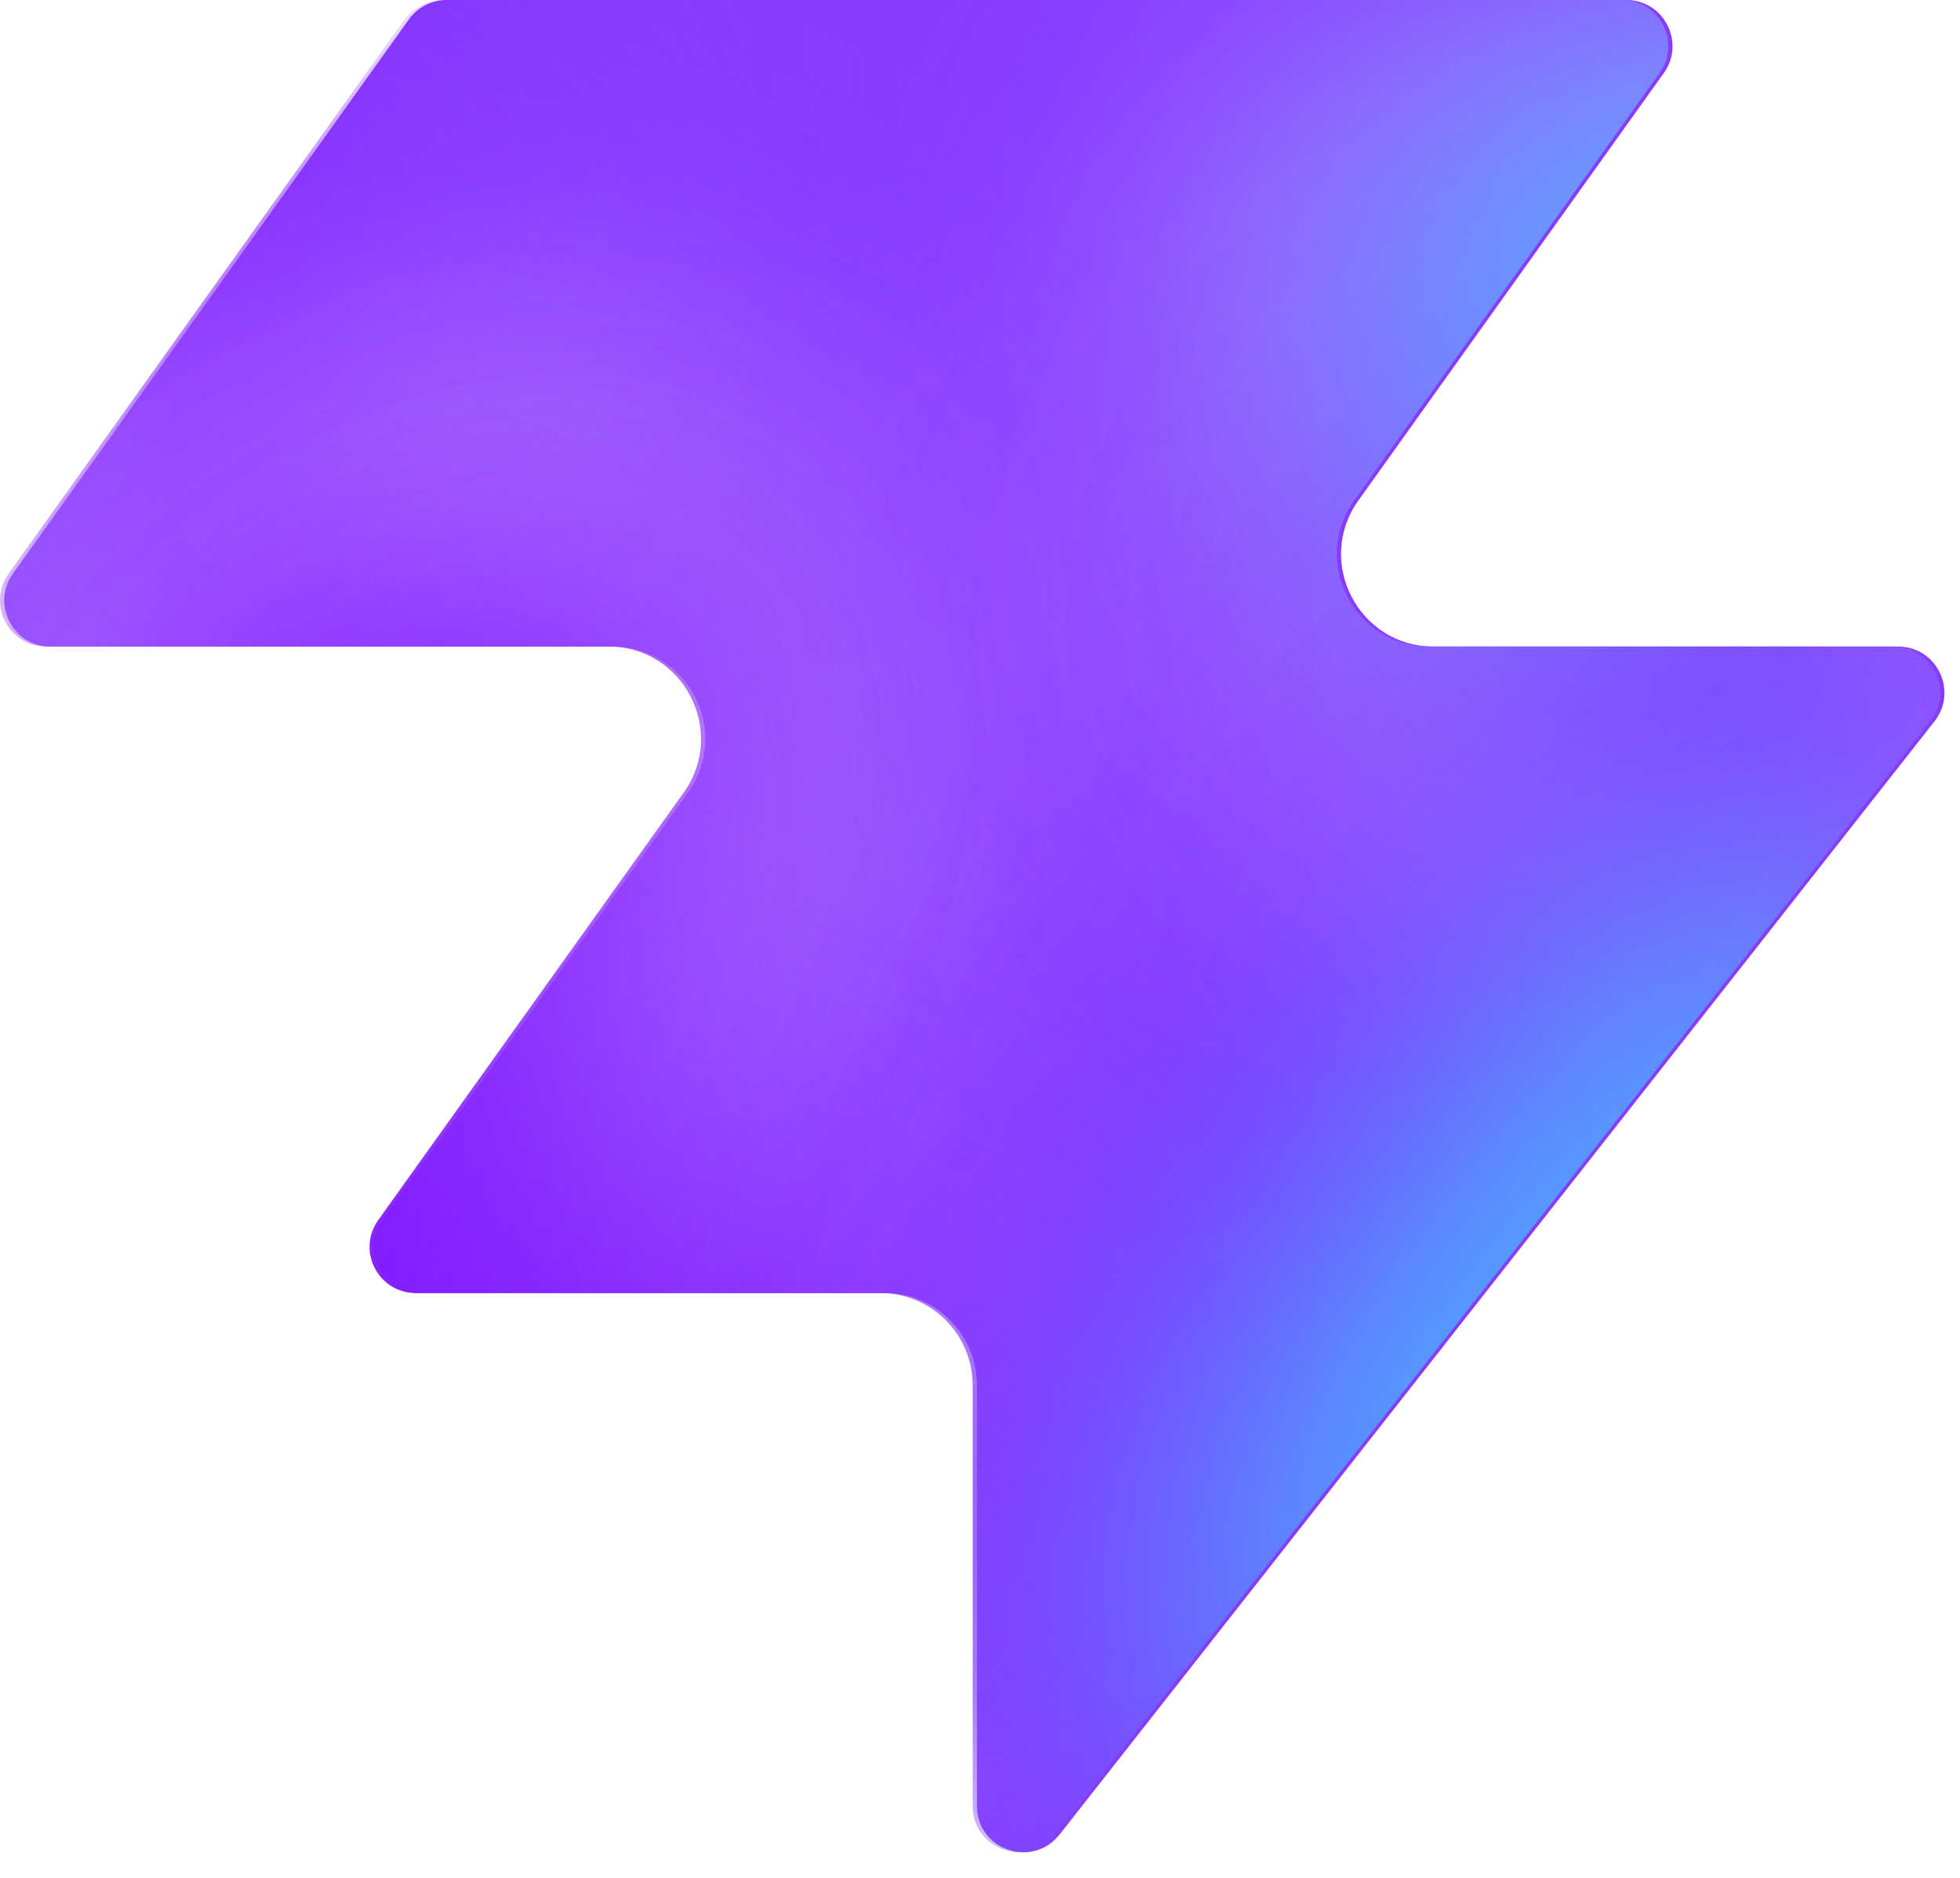
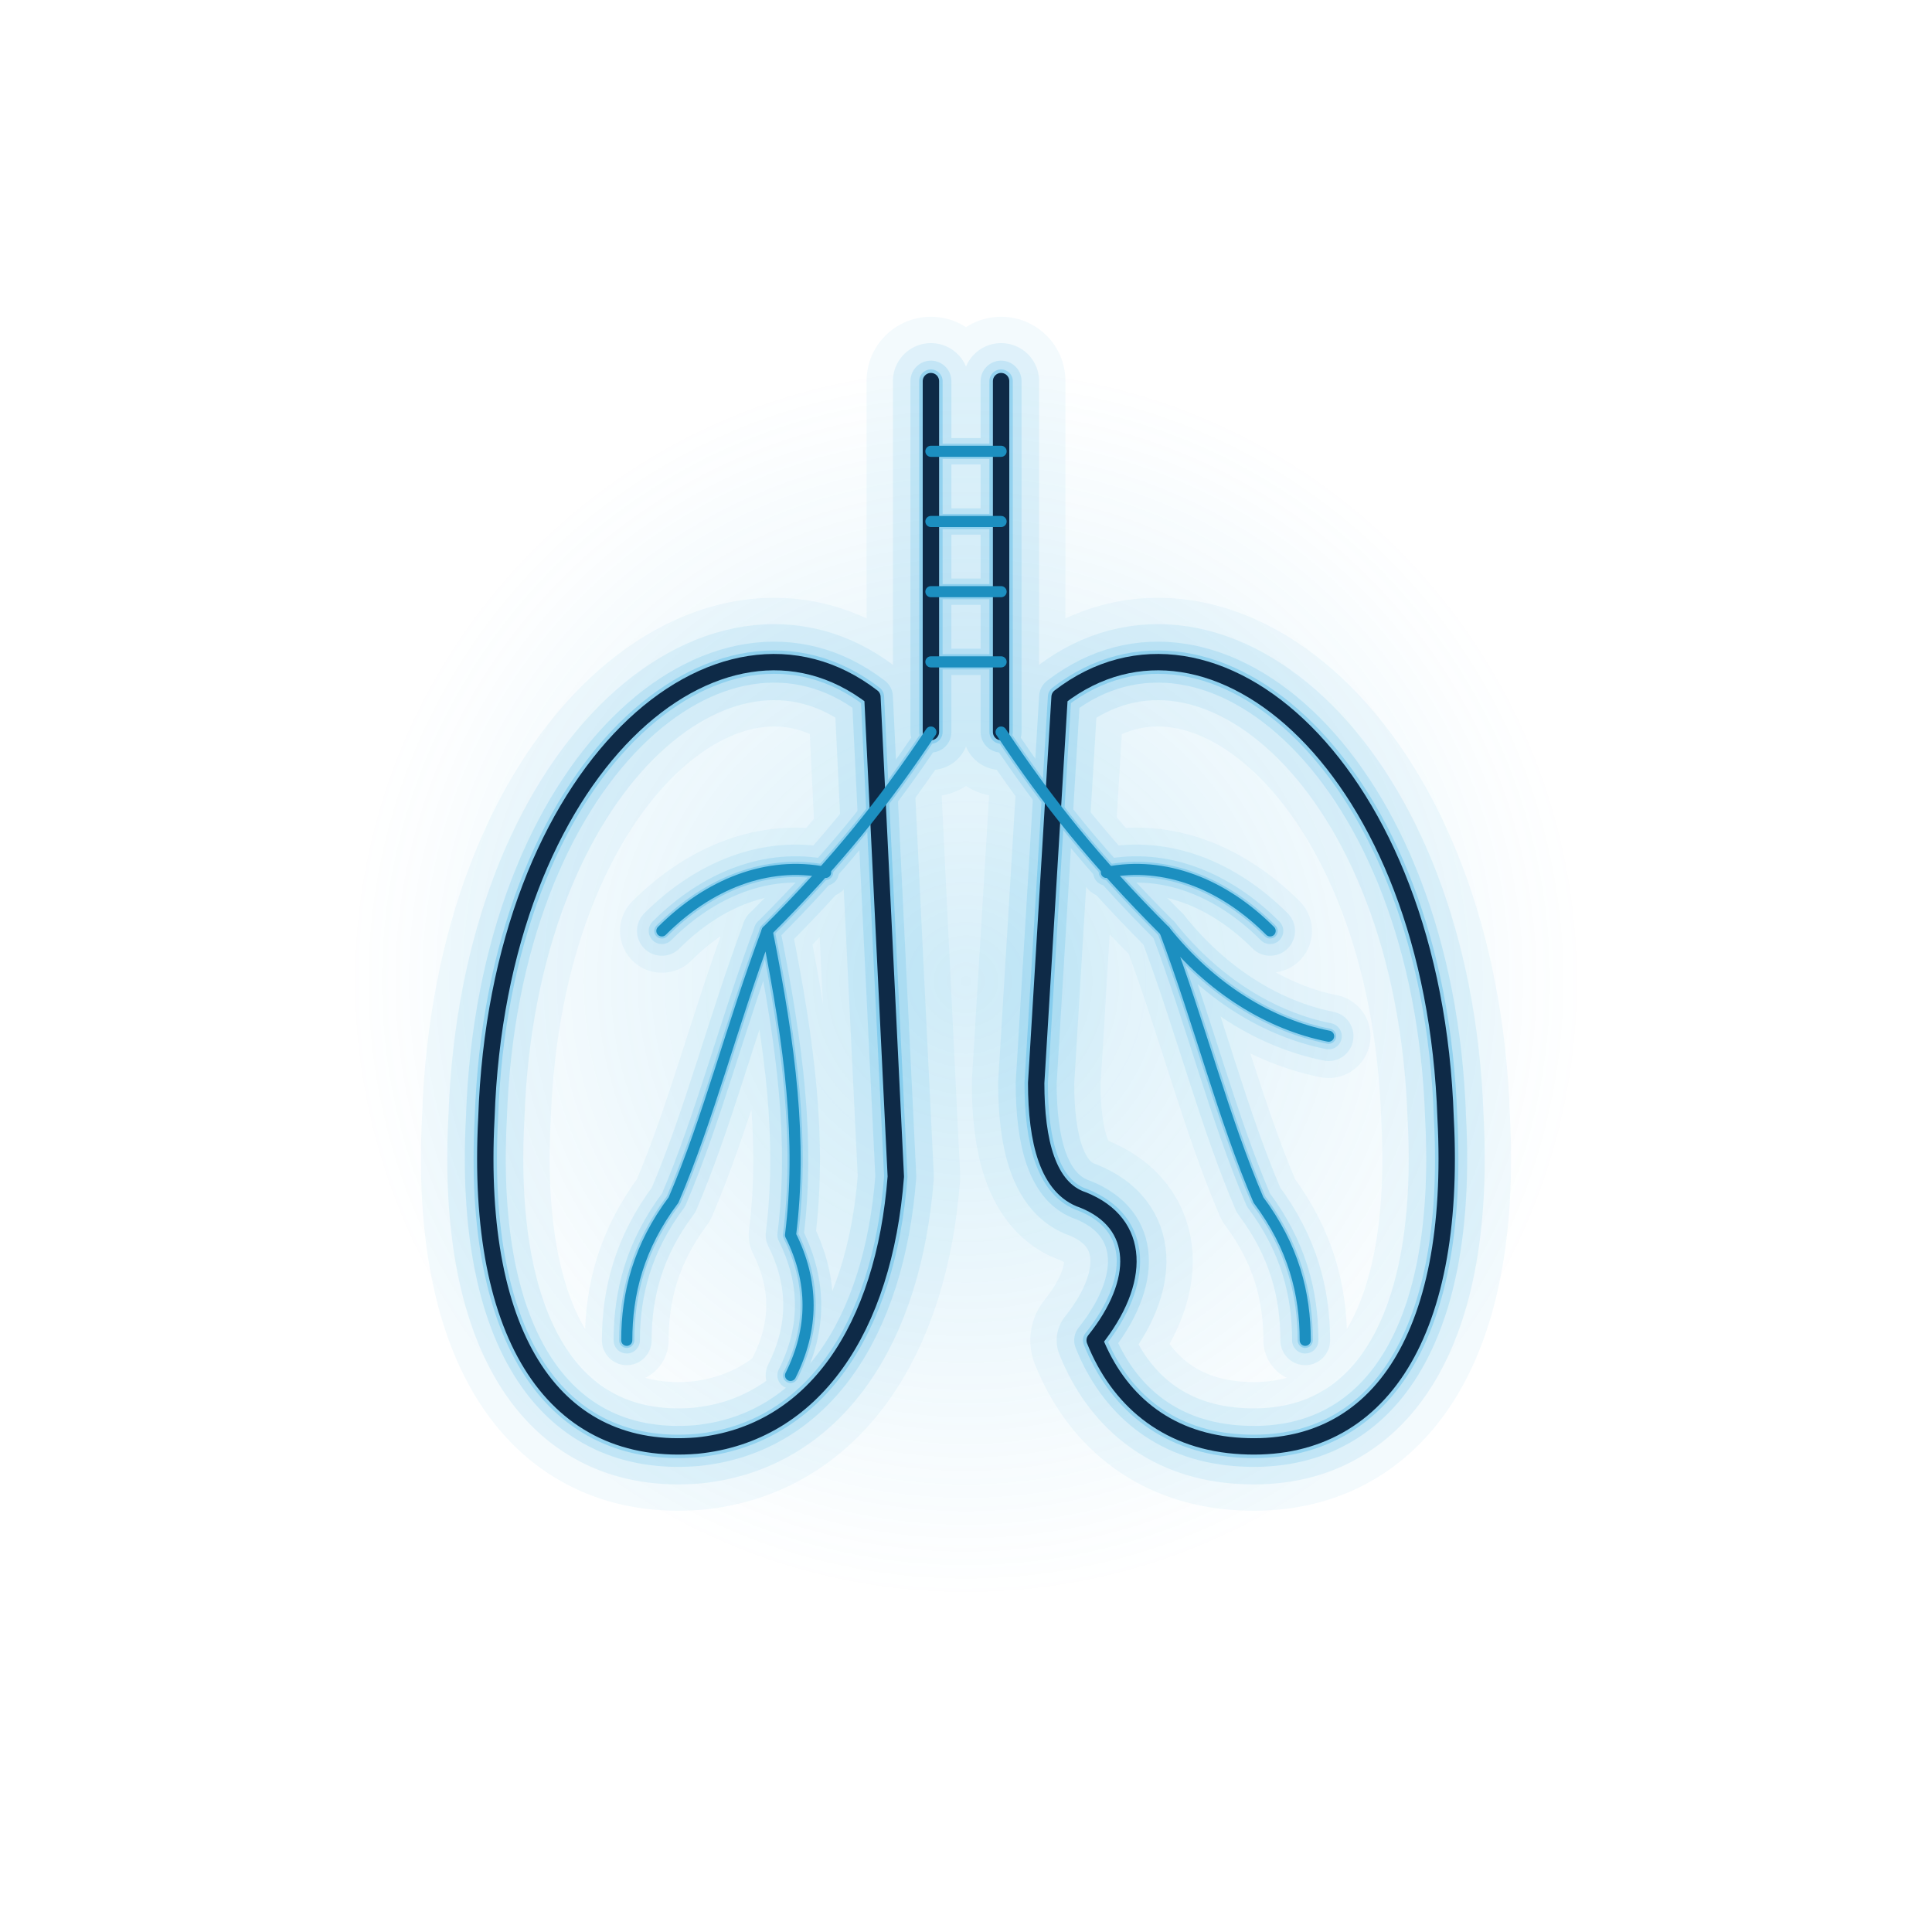
- <svg xmlns="http://www.w3.org/2000/svg" width="48" height="46" fill="none" viewBox="0 0 48 46">
-   <path fill="#863bff" d="M25.946 44.938c-.664.845-2.021.375-2.021-.698V33.937a2.26 2.26 0 0 0-2.262-2.262H10.287c-.92 0-1.456-1.04-.92-1.788l7.48-10.471c1.07-1.497 0-3.578-1.842-3.578H1.237c-.92 0-1.456-1.04-.92-1.788L10.013.474c.214-.297.556-.474.92-.474h28.894c.92 0 1.456 1.04.92 1.788l-7.48 10.471c-1.07 1.498 0 3.579 1.842 3.579h11.377c.943 0 1.473 1.088.89 1.83L25.947 44.94z" style="fill:#863bff;fill:color(display-p3 .525 .23 1);fill-opacity:1" />
-   <mask id="a" width="48" height="46" x="0" y="0" maskUnits="userSpaceOnUse" style="mask-type:alpha">
-     <path fill="#000" d="M25.842 44.938c-.664.844-2.021.375-2.021-.698V33.937a2.26 2.26 0 0 0-2.262-2.262H10.183c-.92 0-1.456-1.04-.92-1.788l7.48-10.471c1.07-1.498 0-3.579-1.842-3.579H1.133c-.92 0-1.456-1.04-.92-1.787L9.91.473c.214-.297.556-.474.92-.474h28.894c.92 0 1.456 1.04.92 1.788l-7.48 10.471c-1.07 1.498 0 3.578 1.842 3.578h11.377c.943 0 1.473 1.088.89 1.832L25.843 44.94z" style="fill:#000;fill-opacity:1" />
-   </mask>
-   <g mask="url(#a)">
-     <g filter="url(#b)">
-       <ellipse cx="5.508" cy="14.704" fill="#ede6ff" rx="5.508" ry="14.704" style="fill:#ede6ff;fill:color(display-p3 .927 .903 1);fill-opacity:1" transform="matrix(.00324 1 1 -.00324 -4.47 31.516)" />
+ <svg xmlns="http://www.w3.org/2000/svg" viewBox="0 0 1024 1024">
+   <defs>
+     <radialGradient id="h" cx="50%" cy="50%" r="50%">
+       <stop offset="0" stop-color="#2BA8E0" stop-opacity=".18" />
+       <stop offset="1" stop-color="#2BA8E0" stop-opacity="0" />
+     </radialGradient>
+   </defs>
+   <circle cx="512" cy="520" r="330" fill="url(#h)" />
+   <g transform="translate(512 512) scale(3.1)">
+     <g opacity="0.06">
+       <g fill="none" stroke="#2BA8E0" stroke-width="22" stroke-linecap="round" stroke-linejoin="round">
+         <path d="M-16-46C-42-66-80-34-82 26C-84 64-70 84-46 82C-26 80-14 62-12 36Z" />
+         <path d="M16-46C42-66 80-34 82 26C84 64 70 84 46 82C34 81 26 74 22 64C30 54 30 44 20 40C14 38 12 30 12 20Z" />
+         <path d="M-6-100V-40M6-100V-40" />
+       </g>
+       <g fill="none" stroke="#2BA8E0" stroke-width="14.3" stroke-linecap="round" stroke-linejoin="round">
+         <path d="M-6-88H6M-6-76H6M-6-64H6M-6-52H6" />
+         <path d="M-6-40C-14-28-22-18-34-6M6-40C14-28 22-18 34-6" />
+         <path d="M-24-16C-34-18-44-14-52-6M-34-6C-40 10-44 26-50 40M-34-6C-30 14-28 30-30 46M-50 40C-56 48-58 56-58 64M-30 46C-26 54-26 62-30 70" />
+         <path d="M24-16C34-18 44-14 52-6M34-6C40 10 44 26 50 40M34-6C42 4 52 10 62 12M50 40C56 48 58 56 58 64" />
+       </g>
    </g>
-     <g filter="url(#c)">
-       <ellipse cx="10.399" cy="29.851" fill="#ede6ff" rx="10.399" ry="29.851" style="fill:#ede6ff;fill:color(display-p3 .927 .903 1);fill-opacity:1" transform="matrix(.00324 1 1 -.00324 -39.328 7.883)" />
+     <g opacity="0.1">
+       <g fill="none" stroke="#2BA8E0" stroke-width="13" stroke-linecap="round" stroke-linejoin="round">
+         <path d="M-16-46C-42-66-80-34-82 26C-84 64-70 84-46 82C-26 80-14 62-12 36Z" />
+         <path d="M16-46C42-66 80-34 82 26C84 64 70 84 46 82C34 81 26 74 22 64C30 54 30 44 20 40C14 38 12 30 12 20Z" />
+         <path d="M-6-100V-40M6-100V-40" />
+       </g>
+       <g fill="none" stroke="#2BA8E0" stroke-width="8.5" stroke-linecap="round" stroke-linejoin="round">
+         <path d="M-6-88H6M-6-76H6M-6-64H6M-6-52H6" />
+         <path d="M-6-40C-14-28-22-18-34-6M6-40C14-28 22-18 34-6" />
+         <path d="M-24-16C-34-18-44-14-52-6M-34-6C-40 10-44 26-50 40M-34-6C-30 14-28 30-30 46M-50 40C-56 48-58 56-58 64M-30 46C-26 54-26 62-30 70" />
+         <path d="M24-16C34-18 44-14 52-6M34-6C40 10 44 26 50 40M34-6C42 4 52 10 62 12M50 40C56 48 58 56 58 64" />
+       </g>
    </g>
-     <g filter="url(#d)">
-       <ellipse cx="5.508" cy="30.487" fill="#7e14ff" rx="5.508" ry="30.487" style="fill:#7e14ff;fill:color(display-p3 .492 .077 1);fill-opacity:1" transform="rotate(89.814 -25.913 -14.639)scale(1 -1)" />
+     <g opacity="0.16">
+       <g fill="none" stroke="#2BA8E0" stroke-width="7" stroke-linecap="round" stroke-linejoin="round">
+         <path d="M-16-46C-42-66-80-34-82 26C-84 64-70 84-46 82C-26 80-14 62-12 36Z" />
+         <path d="M16-46C42-66 80-34 82 26C84 64 70 84 46 82C34 81 26 74 22 64C30 54 30 44 20 40C14 38 12 30 12 20Z" />
+         <path d="M-6-100V-40M6-100V-40" />
+       </g>
+       <g fill="none" stroke="#2BA8E0" stroke-width="4.5" stroke-linecap="round" stroke-linejoin="round">
+         <path d="M-6-88H6M-6-76H6M-6-64H6M-6-52H6" />
+         <path d="M-6-40C-14-28-22-18-34-6M6-40C14-28 22-18 34-6" />
+         <path d="M-24-16C-34-18-44-14-52-6M-34-6C-40 10-44 26-50 40M-34-6C-30 14-28 30-30 46M-50 40C-56 48-58 56-58 64M-30 46C-26 54-26 62-30 70" />
+         <path d="M24-16C34-18 44-14 52-6M34-6C40 10 44 26 50 40M34-6C42 4 52 10 62 12M50 40C56 48 58 56 58 64" />
+       </g>
    </g>
-     <g filter="url(#e)">
-       <ellipse cx="5.508" cy="30.599" fill="#7e14ff" rx="5.508" ry="30.599" style="fill:#7e14ff;fill:color(display-p3 .492 .077 1);fill-opacity:1" transform="rotate(89.814 -32.644 -3.334)scale(1 -1)" />
+     <g opacity="0.3">
+       <g fill="none" stroke="#2BA8E0" stroke-width="4" stroke-linecap="round" stroke-linejoin="round">
+         <path d="M-16-46C-42-66-80-34-82 26C-84 64-70 84-46 82C-26 80-14 62-12 36Z" />
+         <path d="M16-46C42-66 80-34 82 26C84 64 70 84 46 82C34 81 26 74 22 64C30 54 30 44 20 40C14 38 12 30 12 20Z" />
+         <path d="M-6-100V-40M6-100V-40" />
+       </g>
+       <g fill="none" stroke="#2BA8E0" stroke-width="2.6" stroke-linecap="round" stroke-linejoin="round">
+         <path d="M-6-88H6M-6-76H6M-6-64H6M-6-52H6" />
+         <path d="M-6-40C-14-28-22-18-34-6M6-40C14-28 22-18 34-6" />
+         <path d="M-24-16C-34-18-44-14-52-6M-34-6C-40 10-44 26-50 40M-34-6C-30 14-28 30-30 46M-50 40C-56 48-58 56-58 64M-30 46C-26 54-26 62-30 70" />
+         <path d="M24-16C34-18 44-14 52-6M34-6C40 10 44 26 50 40M34-6C42 4 52 10 62 12M50 40C56 48 58 56 58 64" />
+       </g>
    </g>
-     <g filter="url(#f)">
-       <ellipse cx="5.508" cy="30.599" fill="#7e14ff" rx="5.508" ry="30.599" style="fill:#7e14ff;fill:color(display-p3 .492 .077 1);fill-opacity:1" transform="matrix(.00324 1 1 -.00324 -34.34 30.47)" />
+     <g fill="none" stroke="#0E2A47" stroke-width="2.8" stroke-linecap="round" stroke-linejoin="round">
+       <path d="M-16-46C-42-66-80-34-82 26C-84 64-70 84-46 82C-26 80-14 62-12 36Z" />
+       <path d="M16-46C42-66 80-34 82 26C84 64 70 84 46 82C34 81 26 74 22 64C30 54 30 44 20 40C14 38 12 30 12 20Z" />
+       <path d="M-6-100V-40M6-100V-40" />
    </g>
-     <g filter="url(#g)">
-       <ellipse cx="14.072" cy="22.078" fill="#ede6ff" rx="14.072" ry="22.078" style="fill:#ede6ff;fill:color(display-p3 .927 .903 1);fill-opacity:1" transform="rotate(93.35 24.506 48.493)scale(-1 1)" />
-     </g>
-     <g filter="url(#h)">
-       <ellipse cx="3.47" cy="21.501" fill="#7e14ff" rx="3.47" ry="21.501" style="fill:#7e14ff;fill:color(display-p3 .492 .077 1);fill-opacity:1" transform="rotate(89.009 28.708 47.59)scale(-1 1)" />
-     </g>
-     <g filter="url(#i)">
-       <ellipse cx="3.47" cy="21.501" fill="#7e14ff" rx="3.47" ry="21.501" style="fill:#7e14ff;fill:color(display-p3 .492 .077 1);fill-opacity:1" transform="rotate(89.009 28.708 47.59)scale(-1 1)" />
-     </g>
-     <g filter="url(#j)">
-       <ellipse cx=".387" cy="8.972" fill="#7e14ff" rx="4.407" ry="29.108" style="fill:#7e14ff;fill:color(display-p3 .492 .077 1);fill-opacity:1" transform="rotate(39.51 .387 8.972)" />
-     </g>
-     <g filter="url(#k)">
-       <ellipse cx="47.523" cy="-6.092" fill="#7e14ff" rx="4.407" ry="29.108" style="fill:#7e14ff;fill:color(display-p3 .492 .077 1);fill-opacity:1" transform="rotate(37.892 47.523 -6.092)" />
-     </g>
-     <g filter="url(#l)">
-       <ellipse cx="41.412" cy="6.333" fill="#47bfff" rx="5.971" ry="9.665" style="fill:#47bfff;fill:color(display-p3 .28 .748 1);fill-opacity:1" transform="rotate(37.892 41.412 6.333)" />
-     </g>
-     <g filter="url(#m)">
-       <ellipse cx="-1.879" cy="38.332" fill="#7e14ff" rx="4.407" ry="29.108" style="fill:#7e14ff;fill:color(display-p3 .492 .077 1);fill-opacity:1" transform="rotate(37.892 -1.88 38.332)" />
-     </g>
-     <g filter="url(#n)">
-       <ellipse cx="-1.879" cy="38.332" fill="#7e14ff" rx="4.407" ry="29.108" style="fill:#7e14ff;fill:color(display-p3 .492 .077 1);fill-opacity:1" transform="rotate(37.892 -1.88 38.332)" />
-     </g>
-     <g filter="url(#o)">
-       <ellipse cx="35.651" cy="29.907" fill="#7e14ff" rx="4.407" ry="29.108" style="fill:#7e14ff;fill:color(display-p3 .492 .077 1);fill-opacity:1" transform="rotate(37.892 35.651 29.907)" />
-     </g>
-     <g filter="url(#p)">
-       <ellipse cx="38.418" cy="32.4" fill="#47bfff" rx="5.971" ry="15.297" style="fill:#47bfff;fill:color(display-p3 .28 .748 1);fill-opacity:1" transform="rotate(37.892 38.418 32.4)" />
+     <g fill="none" stroke="#1C8FC0" stroke-width="1.9" stroke-linecap="round" stroke-linejoin="round">
+       <path d="M-6-88H6M-6-76H6M-6-64H6M-6-52H6" />
+       <path d="M-6-40C-14-28-22-18-34-6M6-40C14-28 22-18 34-6" />
+       <path d="M-24-16C-34-18-44-14-52-6M-34-6C-40 10-44 26-50 40M-34-6C-30 14-28 30-30 46M-50 40C-56 48-58 56-58 64M-30 46C-26 54-26 62-30 70" />
+       <path d="M24-16C34-18 44-14 52-6M34-6C40 10 44 26 50 40M34-6C42 4 52 10 62 12M50 40C56 48 58 56 58 64" />
    </g>
  </g>
-   <defs>
-     <filter id="b" width="60.045" height="41.654" x="-19.77" y="16.149" color-interpolation-filters="sRGB" filterUnits="userSpaceOnUse">
-       <feFlood flood-opacity="0" result="BackgroundImageFix" />
-       <feBlend in="SourceGraphic" in2="BackgroundImageFix" result="shape" />
-       <feGaussianBlur result="effect1_foregroundBlur_2002_17158" stdDeviation="7.659" />
-     </filter>
-     <filter id="c" width="90.34" height="51.437" x="-54.613" y="-7.533" color-interpolation-filters="sRGB" filterUnits="userSpaceOnUse">
-       <feFlood flood-opacity="0" result="BackgroundImageFix" />
-       <feBlend in="SourceGraphic" in2="BackgroundImageFix" result="shape" />
-       <feGaussianBlur result="effect1_foregroundBlur_2002_17158" stdDeviation="7.659" />
-     </filter>
-     <filter id="d" width="79.355" height="29.4" x="-49.64" y="2.03" color-interpolation-filters="sRGB" filterUnits="userSpaceOnUse">
-       <feFlood flood-opacity="0" result="BackgroundImageFix" />
-       <feBlend in="SourceGraphic" in2="BackgroundImageFix" result="shape" />
-       <feGaussianBlur result="effect1_foregroundBlur_2002_17158" stdDeviation="4.596" />
-     </filter>
-     <filter id="e" width="79.579" height="29.4" x="-45.045" y="20.029" color-interpolation-filters="sRGB" filterUnits="userSpaceOnUse">
-       <feFlood flood-opacity="0" result="BackgroundImageFix" />
-       <feBlend in="SourceGraphic" in2="BackgroundImageFix" result="shape" />
-       <feGaussianBlur result="effect1_foregroundBlur_2002_17158" stdDeviation="4.596" />
-     </filter>
-     <filter id="f" width="79.579" height="29.4" x="-43.513" y="21.178" color-interpolation-filters="sRGB" filterUnits="userSpaceOnUse">
-       <feFlood flood-opacity="0" result="BackgroundImageFix" />
-       <feBlend in="SourceGraphic" in2="BackgroundImageFix" result="shape" />
-       <feGaussianBlur result="effect1_foregroundBlur_2002_17158" stdDeviation="4.596" />
-     </filter>
-     <filter id="g" width="74.749" height="58.852" x="15.756" y="-17.901" color-interpolation-filters="sRGB" filterUnits="userSpaceOnUse">
-       <feFlood flood-opacity="0" result="BackgroundImageFix" />
-       <feBlend in="SourceGraphic" in2="BackgroundImageFix" result="shape" />
-       <feGaussianBlur result="effect1_foregroundBlur_2002_17158" stdDeviation="7.659" />
-     </filter>
-     <filter id="h" width="61.377" height="25.362" x="23.548" y="2.284" color-interpolation-filters="sRGB" filterUnits="userSpaceOnUse">
-       <feFlood flood-opacity="0" result="BackgroundImageFix" />
-       <feBlend in="SourceGraphic" in2="BackgroundImageFix" result="shape" />
-       <feGaussianBlur result="effect1_foregroundBlur_2002_17158" stdDeviation="4.596" />
-     </filter>
-     <filter id="i" width="61.377" height="25.362" x="23.548" y="2.284" color-interpolation-filters="sRGB" filterUnits="userSpaceOnUse">
-       <feFlood flood-opacity="0" result="BackgroundImageFix" />
-       <feBlend in="SourceGraphic" in2="BackgroundImageFix" result="shape" />
-       <feGaussianBlur result="effect1_foregroundBlur_2002_17158" stdDeviation="4.596" />
-     </filter>
-     <filter id="j" width="56.045" height="63.649" x="-27.636" y="-22.853" color-interpolation-filters="sRGB" filterUnits="userSpaceOnUse">
-       <feFlood flood-opacity="0" result="BackgroundImageFix" />
-       <feBlend in="SourceGraphic" in2="BackgroundImageFix" result="shape" />
-       <feGaussianBlur result="effect1_foregroundBlur_2002_17158" stdDeviation="4.596" />
-     </filter>
-     <filter id="k" width="54.814" height="64.646" x="20.116" y="-38.415" color-interpolation-filters="sRGB" filterUnits="userSpaceOnUse">
-       <feFlood flood-opacity="0" result="BackgroundImageFix" />
-       <feBlend in="SourceGraphic" in2="BackgroundImageFix" result="shape" />
-       <feGaussianBlur result="effect1_foregroundBlur_2002_17158" stdDeviation="4.596" />
-     </filter>
-     <filter id="l" width="33.541" height="35.313" x="24.641" y="-11.323" color-interpolation-filters="sRGB" filterUnits="userSpaceOnUse">
-       <feFlood flood-opacity="0" result="BackgroundImageFix" />
-       <feBlend in="SourceGraphic" in2="BackgroundImageFix" result="shape" />
-       <feGaussianBlur result="effect1_foregroundBlur_2002_17158" stdDeviation="4.596" />
-     </filter>
-     <filter id="m" width="54.814" height="64.646" x="-29.286" y="6.009" color-interpolation-filters="sRGB" filterUnits="userSpaceOnUse">
-       <feFlood flood-opacity="0" result="BackgroundImageFix" />
-       <feBlend in="SourceGraphic" in2="BackgroundImageFix" result="shape" />
-       <feGaussianBlur result="effect1_foregroundBlur_2002_17158" stdDeviation="4.596" />
-     </filter>
-     <filter id="n" width="54.814" height="64.646" x="-29.286" y="6.009" color-interpolation-filters="sRGB" filterUnits="userSpaceOnUse">
-       <feFlood flood-opacity="0" result="BackgroundImageFix" />
-       <feBlend in="SourceGraphic" in2="BackgroundImageFix" result="shape" />
-       <feGaussianBlur result="effect1_foregroundBlur_2002_17158" stdDeviation="4.596" />
-     </filter>
-     <filter id="o" width="54.814" height="64.646" x="8.244" y="-2.416" color-interpolation-filters="sRGB" filterUnits="userSpaceOnUse">
-       <feFlood flood-opacity="0" result="BackgroundImageFix" />
-       <feBlend in="SourceGraphic" in2="BackgroundImageFix" result="shape" />
-       <feGaussianBlur result="effect1_foregroundBlur_2002_17158" stdDeviation="4.596" />
-     </filter>
-     <filter id="p" width="39.409" height="43.623" x="18.713" y="10.588" color-interpolation-filters="sRGB" filterUnits="userSpaceOnUse">
-       <feFlood flood-opacity="0" result="BackgroundImageFix" />
-       <feBlend in="SourceGraphic" in2="BackgroundImageFix" result="shape" />
-       <feGaussianBlur result="effect1_foregroundBlur_2002_17158" stdDeviation="4.596" />
-     </filter>
-   </defs>
</svg>
